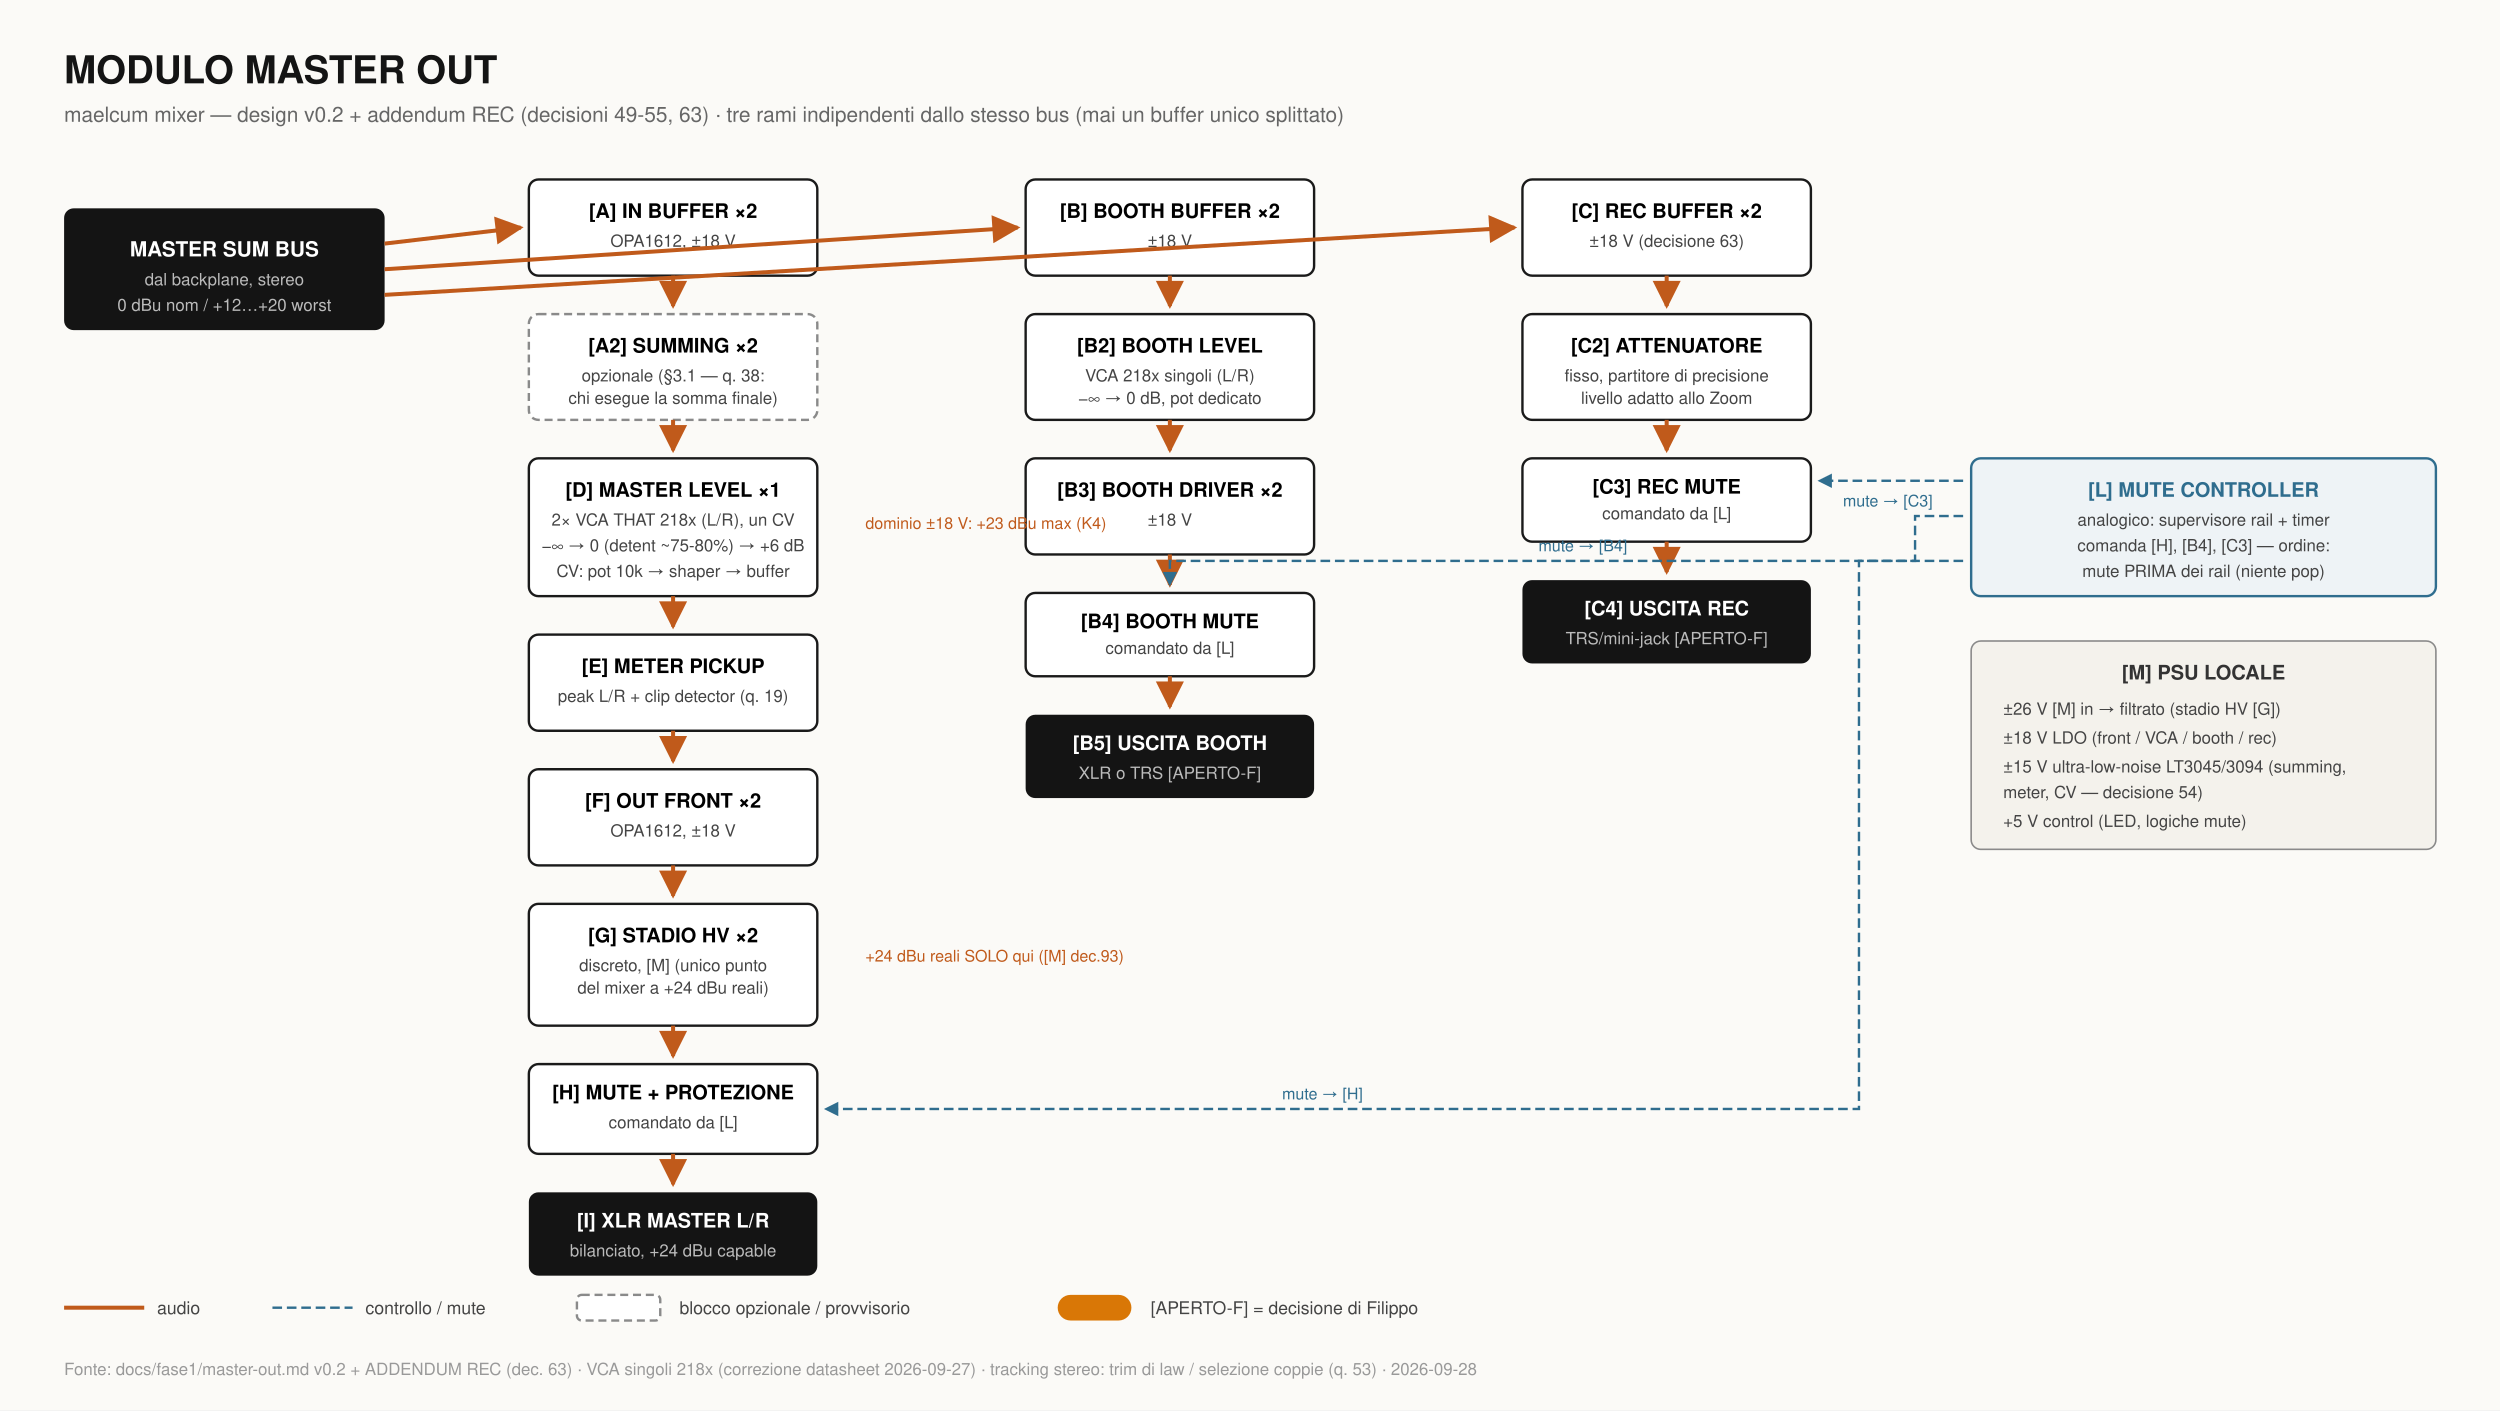
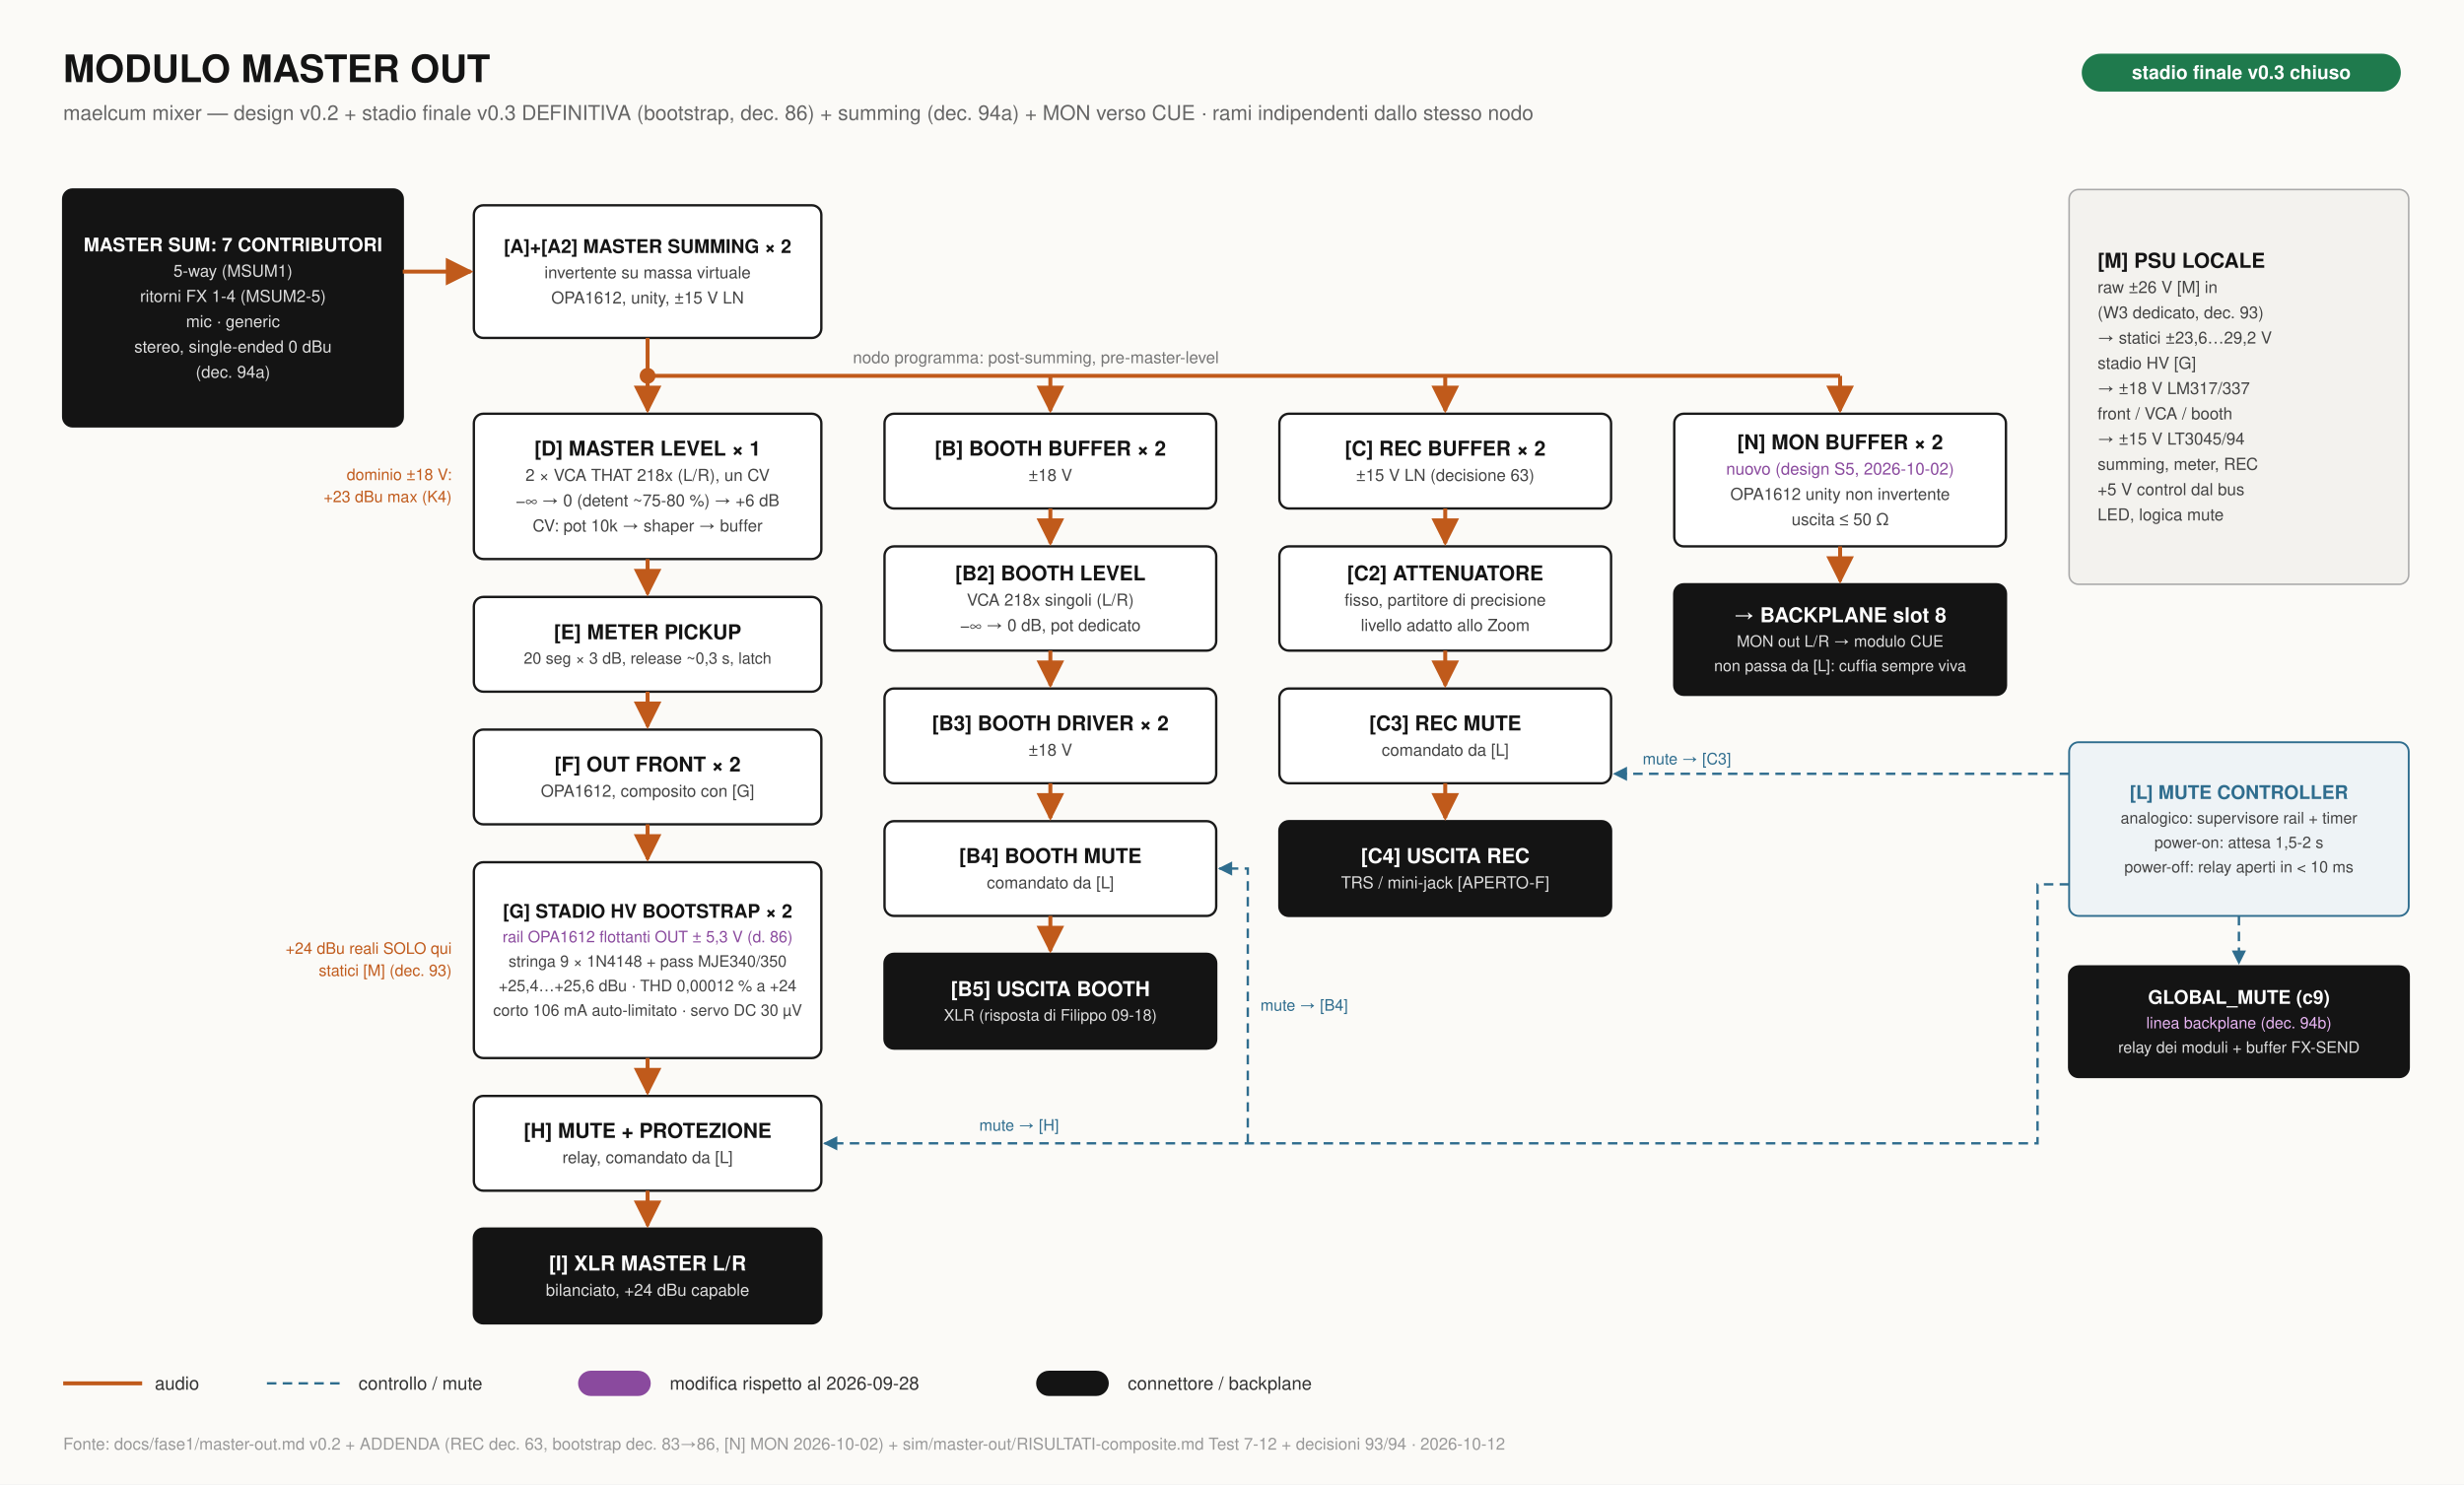
- <svg xmlns="http://www.w3.org/2000/svg" viewBox="0 0 1560 880" font-family="Helvetica Neue, Helvetica, Arial, sans-serif">
+ <svg xmlns="http://www.w3.org/2000/svg" viewBox="0 0 1560 940" font-family="Helvetica Neue, Helvetica, Arial, sans-serif">
  <defs>
    <marker id="ar" viewBox="0 0 10 10" refX="9" refY="5" markerWidth="7" markerHeight="7" orient="auto-start-reverse">
      <path d="M0,0 L10,5 L0,10 z" fill="#C05A1B" />
    </marker>
+     <marker id="arb" viewBox="0 0 10 10" refX="9" refY="5" markerWidth="7" markerHeight="7" orient="auto-start-reverse">
+       <path d="M0,0 L10,5 L0,10 z" fill="#8A4A9E" />
+     </marker>
    <marker id="arw" viewBox="0 0 10 10" refX="9" refY="5" markerWidth="6" markerHeight="6" orient="auto-start-reverse">
      <path d="M0,0 L10,5 L0,10 z" fill="#2F6D8E" />
    </marker>
-     <marker id="arg" viewBox="0 0 10 10" refX="9" refY="5" markerWidth="6" markerHeight="6" orient="auto-start-reverse">
-       <path d="M0,0 L10,5 L0,10 z" fill="#8A8A8A" />
-     </marker>
  </defs>
-   <rect width="1560" height="880" fill="#FBFAF7" />
+   <rect width="1560" height="940" fill="#FBFAF7" />
  <text x="40" y="52" font-size="24" font-weight="700" fill="#141414">MODULO MASTER OUT</text>
-   <text x="40" y="76" font-size="13" fill="#666">maelcum mixer — design v0.2 + addendum REC (decisioni 49-55, 63) · tre rami indipendenti dallo stesso bus (mai un buffer unico splittato)</text>
-   <rect x="40" y="130" width="200" height="76" rx="6" fill="#141414" />
-   <text x="140" y="160" font-size="13" font-weight="700" fill="#fff" text-anchor="middle">MASTER SUM BUS</text>
-   <text x="140" y="178" font-size="10.5" fill="#bbb" text-anchor="middle">dal backplane, stereo</text>
-   <text x="140" y="194" font-size="10.5" fill="#bbb" text-anchor="middle">0 dBu nom / +12…+20 worst</text>
-   <rect x="330" y="112" width="180" height="60" rx="6" fill="#fff" stroke="#1A1A1A" stroke-width="1.5" />
-   <text x="420" y="136" font-size="12.5" font-weight="700" text-anchor="middle">[A] IN BUFFER ×2</text>
-   <text x="420" y="154" font-size="10.5" fill="#444" text-anchor="middle">OPA1612, ±18 V</text>
-   <rect x="330" y="196" width="180" height="66" rx="6" fill="#fff" stroke="#8A8A8A" stroke-width="1.5" stroke-dasharray="5 3" />
-   <text x="420" y="220" font-size="12.5" font-weight="700" text-anchor="middle">[A2] SUMMING ×2</text>
-   <text x="420" y="238" font-size="10.5" fill="#444" text-anchor="middle">opzionale (§3.1 — q. 38:</text>
-   <text x="420" y="252" font-size="10.5" fill="#444" text-anchor="middle">chi esegue la somma finale)</text>
-   <rect x="330" y="286" width="180" height="86" rx="6" fill="#fff" stroke="#1A1A1A" stroke-width="1.5" />
-   <text x="420" y="310" font-size="12.5" font-weight="700" text-anchor="middle">[D] MASTER LEVEL ×1</text>
-   <text x="420" y="328" font-size="10.5" fill="#444" text-anchor="middle">2× VCA THAT 218x (L/R), un CV</text>
-   <text x="420" y="344" font-size="10.5" fill="#444" text-anchor="middle">−∞ → 0 (detent ~75-80%) → +6 dB</text>
-   <text x="420" y="360" font-size="10.5" fill="#444" text-anchor="middle">CV: pot 10k → shaper → buffer</text>
-   <rect x="330" y="396" width="180" height="60" rx="6" fill="#fff" stroke="#1A1A1A" stroke-width="1.5" />
-   <text x="420" y="420" font-size="12.5" font-weight="700" text-anchor="middle">[E] METER PICKUP</text>
-   <text x="420" y="438" font-size="10.5" fill="#444" text-anchor="middle">peak L/R + clip detector (q. 19)</text>
-   <rect x="330" y="480" width="180" height="60" rx="6" fill="#fff" stroke="#1A1A1A" stroke-width="1.5" />
-   <text x="420" y="504" font-size="12.5" font-weight="700" text-anchor="middle">[F] OUT FRONT ×2</text>
-   <text x="420" y="522" font-size="10.5" fill="#444" text-anchor="middle">OPA1612, ±18 V</text>
-   <rect x="330" y="564" width="180" height="76" rx="6" fill="#fff" stroke="#1A1A1A" stroke-width="1.5" />
-   <text x="420" y="588" font-size="12.5" font-weight="700" text-anchor="middle">[G] STADIO HV ×2</text>
-   <text x="420" y="606" font-size="10.5" fill="#444" text-anchor="middle">discreto, [M] (unico punto</text>
-   <text x="420" y="620" font-size="10.5" fill="#444" text-anchor="middle">del mixer a +24 dBu reali)</text>
-   <rect x="330" y="664" width="180" height="56" rx="6" fill="#fff" stroke="#1A1A1A" stroke-width="1.5" />
-   <text x="420" y="686" font-size="12.5" font-weight="700" text-anchor="middle">[H] MUTE + PROTEZIONE</text>
-   <text x="420" y="704" font-size="10.5" fill="#444" text-anchor="middle">comandato da [L]</text>
-   <rect x="330" y="744" width="180" height="52" rx="6" fill="#141414" />
-   <text x="420" y="766" font-size="12.5" font-weight="700" fill="#fff" text-anchor="middle">[I] XLR MASTER L/R</text>
-   <text x="420" y="784" font-size="10.5" fill="#bbb" text-anchor="middle">bilanciato, +24 dBu capable</text>
-   <rect x="640" y="112" width="180" height="60" rx="6" fill="#fff" stroke="#1A1A1A" stroke-width="1.5" />
-   <text x="730" y="136" font-size="12.5" font-weight="700" text-anchor="middle">[B] BOOTH BUFFER ×2</text>
-   <text x="730" y="154" font-size="10.5" fill="#444" text-anchor="middle">±18 V</text>
-   <rect x="640" y="196" width="180" height="66" rx="6" fill="#fff" stroke="#1A1A1A" stroke-width="1.5" />
-   <text x="730" y="220" font-size="12.5" font-weight="700" text-anchor="middle">[B2] BOOTH LEVEL</text>
-   <text x="730" y="238" font-size="10.5" fill="#444" text-anchor="middle">VCA 218x singoli (L/R)</text>
-   <text x="730" y="252" font-size="10.5" fill="#444" text-anchor="middle">−∞ → 0 dB, pot dedicato</text>
-   <rect x="640" y="286" width="180" height="60" rx="6" fill="#fff" stroke="#1A1A1A" stroke-width="1.5" />
-   <text x="730" y="310" font-size="12.5" font-weight="700" text-anchor="middle">[B3] BOOTH DRIVER ×2</text>
-   <text x="730" y="328" font-size="10.5" fill="#444" text-anchor="middle">±18 V</text>
-   <rect x="640" y="370" width="180" height="52" rx="6" fill="#fff" stroke="#1A1A1A" stroke-width="1.5" />
-   <text x="730" y="392" font-size="12.5" font-weight="700" text-anchor="middle">[B4] BOOTH MUTE</text>
-   <text x="730" y="408" font-size="10.5" fill="#444" text-anchor="middle">comandato da [L]</text>
-   <rect x="640" y="446" width="180" height="52" rx="6" fill="#141414" />
-   <text x="730" y="468" font-size="12.5" font-weight="700" fill="#fff" text-anchor="middle">[B5] USCITA BOOTH</text>
-   <text x="730" y="486" font-size="10.5" fill="#bbb" text-anchor="middle">XLR o TRS [APERTO-F]</text>
-   <rect x="950" y="112" width="180" height="60" rx="6" fill="#fff" stroke="#1A1A1A" stroke-width="1.5" />
-   <text x="1040" y="136" font-size="12.5" font-weight="700" text-anchor="middle">[C] REC BUFFER ×2</text>
-   <text x="1040" y="154" font-size="10.5" fill="#444" text-anchor="middle">±18 V (decisione 63)</text>
-   <rect x="950" y="196" width="180" height="66" rx="6" fill="#fff" stroke="#1A1A1A" stroke-width="1.5" />
-   <text x="1040" y="220" font-size="12.5" font-weight="700" text-anchor="middle">[C2] ATTENUATORE</text>
-   <text x="1040" y="238" font-size="10.5" fill="#444" text-anchor="middle">fisso, partitore di precisione</text>
-   <text x="1040" y="252" font-size="10.5" fill="#444" text-anchor="middle">livello adatto allo Zoom</text>
-   <rect x="950" y="286" width="180" height="52" rx="6" fill="#fff" stroke="#1A1A1A" stroke-width="1.5" />
-   <text x="1040" y="308" font-size="12.5" font-weight="700" text-anchor="middle">[C3] REC MUTE</text>
-   <text x="1040" y="324" font-size="10.5" fill="#444" text-anchor="middle">comandato da [L]</text>
-   <rect x="950" y="362" width="180" height="52" rx="6" fill="#141414" />
-   <text x="1040" y="384" font-size="12.5" font-weight="700" fill="#fff" text-anchor="middle">[C4] USCITA REC</text>
-   <text x="1040" y="402" font-size="10.5" fill="#bbb" text-anchor="middle">TRS/mini-jack [APERTO-F]</text>
-   <rect x="1230" y="286" width="290" height="86" rx="6" fill="#EEF3F6" stroke="#2F6D8E" stroke-width="1.5" />
-   <text x="1375" y="310" font-size="12.5" font-weight="700" fill="#2F6D8E" text-anchor="middle">[L] MUTE CONTROLLER</text>
-   <text x="1375" y="328" font-size="10.5" fill="#444" text-anchor="middle">analogico: supervisore rail + timer</text>
-   <text x="1375" y="344" font-size="10.5" fill="#444" text-anchor="middle">comanda [H], [B4], [C3] — ordine:</text>
-   <text x="1375" y="360" font-size="10.5" fill="#444" text-anchor="middle">mute PRIMA dei rail (niente pop)</text>
-   <rect x="1230" y="400" width="290" height="130" rx="6" fill="#F4F2EC" stroke="#8A8A8A" stroke-width="1" />
-   <text x="1375" y="424" font-size="12.5" font-weight="700" fill="#333" text-anchor="middle">[M] PSU LOCALE</text>
-   <text x="1250" y="446" font-size="10.5" fill="#444">±26 V [M] in → filtrato (stadio HV [G])</text>
-   <text x="1250" y="464" font-size="10.5" fill="#444">±18 V LDO (front / VCA / booth / rec)</text>
-   <text x="1250" y="482" font-size="10.5" fill="#444">±15 V ultra-low-noise LT3045/3094 (summing,</text>
-   <text x="1250" y="498" font-size="10.5" fill="#444">meter, CV — decisione 54)</text>
-   <text x="1250" y="516" font-size="10.5" fill="#444">+5 V control (LED, logiche mute)</text>
-   <g stroke="#C05A1B" stroke-width="2.5" fill="none">
-     <path d="M 240 152 L 325 142" marker-end="url(#ar)" />
-     <path d="M 240 168 L 635 142" marker-end="url(#ar)" />
-     <path d="M 240 184 L 945 142" marker-end="url(#ar)" />
-     <path d="M 420 172 L 420 191" marker-end="url(#ar)" />
-     <path d="M 420 262 L 420 281" marker-end="url(#ar)" />
-     <path d="M 420 372 L 420 391" marker-end="url(#ar)" />
-     <path d="M 420 456 L 420 475" marker-end="url(#ar)" />
-     <path d="M 420 540 L 420 559" marker-end="url(#ar)" />
-     <path d="M 420 640 L 420 659" marker-end="url(#ar)" />
-     <path d="M 420 720 L 420 739" marker-end="url(#ar)" />
-     <path d="M 730 172 L 730 191" marker-end="url(#ar)" />
-     <path d="M 730 262 L 730 281" marker-end="url(#ar)" />
-     <path d="M 730 346 L 730 365" marker-end="url(#ar)" />
-     <path d="M 730 422 L 730 441" marker-end="url(#ar)" />
-     <path d="M 1040 172 L 1040 191" marker-end="url(#ar)" />
-     <path d="M 1040 262 L 1040 281" marker-end="url(#ar)" />
-     <path d="M 1040 338 L 1040 357" marker-end="url(#ar)" />
-   </g>
-   <g stroke="#2F6D8E" stroke-width="1.5" stroke-dasharray="6 3" fill="none">
-     <path d="M 1225 300 L 1135 300" marker-end="url(#arw)" />
-     <path d="M 1225 322 L 1195 322 L 1195 350 L 730 350 L 730 365" marker-end="url(#arw)" />
-     <path d="M 1225 350 L 1160 350 L 1160 692 L 515 692" marker-end="url(#arw)" />
-   </g>
-   <text x="1150" y="316" font-size="10" fill="#2F6D8E">mute → [C3]</text>
-   <text x="960" y="344" font-size="10" fill="#2F6D8E">mute → [B4]</text>
-   <text x="800" y="686" font-size="10" fill="#2F6D8E">mute → [H]</text>
-   <text x="540" y="330" font-size="10" fill="#C05A1B">dominio ±18 V: +23 dBu max (K4)</text>
-   <text x="540" y="600" font-size="10" fill="#C05A1B">+24 dBu reali SOLO qui ([M] dec.93)</text>
-   <g font-size="11" fill="#444">
-     <line x1="40" y1="816" x2="90" y2="816" stroke="#C05A1B" stroke-width="2.5" />
-     <text x="98" y="820">audio</text>
-     <line x1="170" y1="816" x2="220" y2="816" stroke="#2F6D8E" stroke-width="1.5" stroke-dasharray="6 3" />
-     <text x="228" y="820">controllo / mute</text>
-     <rect x="360" y="808" width="52" height="16" rx="3" fill="#fff" stroke="#8A8A8A" stroke-width="1.5" stroke-dasharray="5 3" />
-     <text x="424" y="820">blocco opzionale / provvisorio</text>
-     <rect x="660" y="808" width="46" height="16" rx="8" fill="#D97706" />
-     <text x="718" y="820">[APERTO-F] = decisione di Filippo</text>
-   </g>
-   <text x="40" y="858" font-size="10.5" fill="#999">Fonte: docs/fase1/master-out.md v0.2 + ADDENDUM REC (dec. 63) · VCA singoli 218x (correzione datasheet 2026-09-27) · tracking stereo: trim di law / selezione coppie (q. 53) · 2026-09-28</text>
+   <text x="40" y="76" font-size="13" fill="#666">maelcum mixer — design v0.2 + stadio finale v0.3 DEFINITIVA (bootstrap, dec. 86) + summing (dec. 94a) + MON verso CUE · rami indipendenti dallo stesso nodo</text>
+   <rect x="1318" y="34" width="202" height="24" rx="12" fill="#1F7A4D" />
+   <text x="1419" y="50" font-size="12" font-weight="600" fill="#fff" text-anchor="middle">stadio finale v0.3 chiuso</text>
+   <rect x="40" y="120" width="215" height="150" rx="6" fill="#141414" stroke="#141414" stroke-width="1.5" />
+   <text x="147.5" y="159.2" font-size="12" font-weight="700" fill="#fff" text-anchor="middle">MASTER SUM: 7 CONTRIBUTORI</text>
+   <text x="147.5" y="175.2" font-size="10.5" fill="#ddd" text-anchor="middle">5-way (MSUM1)</text>
+   <text x="147.5" y="191.2" font-size="10.5" fill="#ddd" text-anchor="middle">ritorni FX 1-4 (MSUM2-5)</text>
+   <text x="147.5" y="207.2" font-size="10.5" fill="#ddd" text-anchor="middle">mic · generic</text>
+   <text x="147.5" y="223.2" font-size="10.5" fill="#ddd" text-anchor="middle">stereo, single-ended 0 dBu</text>
+   <text x="147.5" y="239.2" font-size="10.5" fill="#ddd" text-anchor="middle">(dec. 94a)</text>
+   <rect x="300" y="130" width="220" height="84" rx="6" fill="#fff" stroke="#1A1A1A" stroke-width="1.5" />
+   <text x="410" y="160.2" font-size="12" font-weight="700" fill="#141414" text-anchor="middle">[A]+[A2] MASTER SUMMING × 2</text>
+   <text x="410" y="176.2" font-size="10.5" fill="#444" text-anchor="middle">invertente su massa virtuale</text>
+   <text x="410" y="192.2" font-size="10.5" fill="#444" text-anchor="middle">OPA1612, unity, ±15 V LN</text>
+   <path d="M 255 172 L 298 172" stroke="#C05A1B" stroke-width="2.5" fill="none" marker-end="url(#ar)" />
+   <path d="M 410 214 L 410 238 L 1165 238" stroke="#C05A1B" stroke-width="2.5" fill="none" />
+   <circle cx="410" cy="238" r="5" fill="#C05A1B" />
+   <text x="540" y="230" font-size="10.5" fill="#777">nodo programma: post-summing, pre-master-level</text>
+   <rect x="300" y="262" width="220" height="92" rx="6" fill="#fff" stroke="#1A1A1A" stroke-width="1.5" />
+   <text x="410" y="288.55" font-size="13" font-weight="700" fill="#141414" text-anchor="middle">[D] MASTER LEVEL × 1</text>
+   <text x="410" y="304.55" font-size="10.5" fill="#444" text-anchor="middle">2 × VCA THAT 218x (L/R), un CV</text>
+   <text x="410" y="320.55" font-size="10.5" fill="#444" text-anchor="middle">−∞ → 0 (detent ~75-80 %) → +6 dB</text>
+   <text x="410" y="336.55" font-size="10.5" fill="#444" text-anchor="middle">CV: pot 10k → shaper → buffer</text>
+   <rect x="300" y="378" width="220" height="60" rx="6" fill="#fff" stroke="#1A1A1A" stroke-width="1.5" />
+   <text x="410" y="404.8" font-size="13" font-weight="700" fill="#141414" text-anchor="middle">[E] METER PICKUP</text>
+   <text x="410" y="420.3" font-size="10" fill="#444" text-anchor="middle">20 seg × 3 dB, release ~0,3 s, latch</text>
+   <rect x="300" y="462" width="220" height="60" rx="6" fill="#fff" stroke="#1A1A1A" stroke-width="1.5" />
+   <text x="410" y="488.55" font-size="13" font-weight="700" fill="#141414" text-anchor="middle">[F] OUT FRONT × 2</text>
+   <text x="410" y="504.55" font-size="10.5" fill="#444" text-anchor="middle">OPA1612, composito con [G]</text>
+   <rect x="300" y="546" width="220" height="124" rx="6" fill="#fff" stroke="#1A1A1A" stroke-width="1.5" />
+   <text x="410" y="581.2" font-size="12" font-weight="700" fill="#141414" text-anchor="middle">[G] STADIO HV BOOTSTRAP × 2</text>
+   <text x="410" y="596.7" font-size="10" fill="#8A4A9E" text-anchor="middle">rail OPA1612 flottanti OUT ± 5,3 V (d. 86)</text>
+   <text x="410" y="612.2" font-size="10" fill="#444" text-anchor="middle">stringa 9 × 1N4148 + pass MJE340/350</text>
+   <text x="410" y="627.7" font-size="10" fill="#444" text-anchor="middle">+25,4…+25,6 dBu · THD 0,00012 % a +24</text>
+   <text x="410" y="643.2" font-size="10" fill="#444" text-anchor="middle">corto 106 mA auto-limitato · servo DC 30 µV</text>
+   <rect x="300" y="694" width="220" height="60" rx="6" fill="#fff" stroke="#1A1A1A" stroke-width="1.5" />
+   <text x="410" y="720.55" font-size="13" font-weight="700" fill="#141414" text-anchor="middle">[H] MUTE + PROTEZIONE</text>
+   <text x="410" y="736.55" font-size="10.5" fill="#444" text-anchor="middle">relay, comandato da [L]</text>
+   <rect x="300" y="778" width="220" height="60" rx="6" fill="#141414" stroke="#141414" stroke-width="1.5" />
+   <text x="410" y="804.55" font-size="13" font-weight="700" fill="#fff" text-anchor="middle">[I] XLR MASTER L/R</text>
+   <text x="410" y="820.55" font-size="10.5" fill="#ddd" text-anchor="middle">bilanciato, +24 dBu capable</text>
+   <path d="M 410 238 L 410 260" stroke="#C05A1B" stroke-width="2.5" fill="none" marker-end="url(#ar)" />
+   <path d="M 410 354 L 410 376" stroke="#C05A1B" stroke-width="2.5" fill="none" marker-end="url(#ar)" />
+   <path d="M 410 438 L 410 460" stroke="#C05A1B" stroke-width="2.5" fill="none" marker-end="url(#ar)" />
+   <path d="M 410 522 L 410 544" stroke="#C05A1B" stroke-width="2.5" fill="none" marker-end="url(#ar)" />
+   <path d="M 410 670 L 410 692" stroke="#C05A1B" stroke-width="2.5" fill="none" marker-end="url(#ar)" />
+   <path d="M 410 754 L 410 776" stroke="#C05A1B" stroke-width="2.5" fill="none" marker-end="url(#ar)" />
+   <text x="286" y="304" font-size="10" fill="#C05A1B" text-anchor="end">dominio ±18 V:</text>
+   <text x="286" y="318" font-size="10" fill="#C05A1B" text-anchor="end">+23 dBu max (K4)</text>
+   <text x="286" y="604" font-size="10" fill="#C05A1B" text-anchor="end">+24 dBu reali SOLO qui</text>
+   <text x="286" y="618" font-size="10" fill="#C05A1B" text-anchor="end">statici [M] (dec. 93)</text>
+   <rect x="560" y="262" width="210" height="60" rx="6" fill="#fff" stroke="#1A1A1A" stroke-width="1.5" />
+   <text x="665" y="288.55" font-size="13" font-weight="700" fill="#141414" text-anchor="middle">[B] BOOTH BUFFER × 2</text>
+   <text x="665" y="304.55" font-size="10.5" fill="#444" text-anchor="middle">±18 V</text>
+   <rect x="560" y="346" width="210" height="66" rx="6" fill="#fff" stroke="#1A1A1A" stroke-width="1.5" />
+   <text x="665" y="367.55" font-size="13" font-weight="700" fill="#141414" text-anchor="middle">[B2] BOOTH LEVEL</text>
+   <text x="665" y="383.55" font-size="10.5" fill="#444" text-anchor="middle">VCA 218x singoli (L/R)</text>
+   <text x="665" y="399.55" font-size="10.5" fill="#444" text-anchor="middle">−∞ → 0 dB, pot dedicato</text>
+   <rect x="560" y="436" width="210" height="60" rx="6" fill="#fff" stroke="#1A1A1A" stroke-width="1.5" />
+   <text x="665" y="462.55" font-size="13" font-weight="700" fill="#141414" text-anchor="middle">[B3] BOOTH DRIVER × 2</text>
+   <text x="665" y="478.55" font-size="10.5" fill="#444" text-anchor="middle">±18 V</text>
+   <rect x="560" y="520" width="210" height="60" rx="6" fill="#fff" stroke="#1A1A1A" stroke-width="1.5" />
+   <text x="665" y="546.55" font-size="13" font-weight="700" fill="#141414" text-anchor="middle">[B4] BOOTH MUTE</text>
+   <text x="665" y="562.55" font-size="10.5" fill="#444" text-anchor="middle">comandato da [L]</text>
+   <rect x="560" y="604" width="210" height="60" rx="6" fill="#141414" stroke="#141414" stroke-width="1.5" />
+   <text x="665" y="630.8" font-size="13" font-weight="700" fill="#fff" text-anchor="middle">[B5] USCITA BOOTH</text>
+   <text x="665" y="646.3" font-size="10" fill="#ddd" text-anchor="middle">XLR (risposta di Filippo 09-18)</text>
+   <path d="M 665 238 L 665 260" stroke="#C05A1B" stroke-width="2.5" fill="none" marker-end="url(#ar)" />
+   <path d="M 665 322 L 665 344" stroke="#C05A1B" stroke-width="2.5" fill="none" marker-end="url(#ar)" />
+   <path d="M 665 412 L 665 434" stroke="#C05A1B" stroke-width="2.5" fill="none" marker-end="url(#ar)" />
+   <path d="M 665 496 L 665 518" stroke="#C05A1B" stroke-width="2.5" fill="none" marker-end="url(#ar)" />
+   <path d="M 665 580 L 665 602" stroke="#C05A1B" stroke-width="2.5" fill="none" marker-end="url(#ar)" />
+   <rect x="810" y="262" width="210" height="60" rx="6" fill="#fff" stroke="#1A1A1A" stroke-width="1.5" />
+   <text x="915" y="288.55" font-size="13" font-weight="700" fill="#141414" text-anchor="middle">[C] REC BUFFER × 2</text>
+   <text x="915" y="304.55" font-size="10.5" fill="#444" text-anchor="middle">±15 V LN (decisione 63)</text>
+   <rect x="810" y="346" width="210" height="66" rx="6" fill="#fff" stroke="#1A1A1A" stroke-width="1.5" />
+   <text x="915" y="367.55" font-size="13" font-weight="700" fill="#141414" text-anchor="middle">[C2] ATTENUATORE</text>
+   <text x="915" y="383.55" font-size="10.5" fill="#444" text-anchor="middle">fisso, partitore di precisione</text>
+   <text x="915" y="399.55" font-size="10.5" fill="#444" text-anchor="middle">livello adatto allo Zoom</text>
+   <rect x="810" y="436" width="210" height="60" rx="6" fill="#fff" stroke="#1A1A1A" stroke-width="1.5" />
+   <text x="915" y="462.55" font-size="13" font-weight="700" fill="#141414" text-anchor="middle">[C3] REC MUTE</text>
+   <text x="915" y="478.55" font-size="10.5" fill="#444" text-anchor="middle">comandato da [L]</text>
+   <rect x="810" y="520" width="210" height="60" rx="6" fill="#141414" stroke="#141414" stroke-width="1.5" />
+   <text x="915" y="546.55" font-size="13" font-weight="700" fill="#fff" text-anchor="middle">[C4] USCITA REC</text>
+   <text x="915" y="562.55" font-size="10.5" fill="#ddd" text-anchor="middle">TRS / mini-jack [APERTO-F]</text>
+   <path d="M 915 238 L 915 260" stroke="#C05A1B" stroke-width="2.5" fill="none" marker-end="url(#ar)" />
+   <path d="M 915 322 L 915 344" stroke="#C05A1B" stroke-width="2.5" fill="none" marker-end="url(#ar)" />
+   <path d="M 915 412 L 915 434" stroke="#C05A1B" stroke-width="2.5" fill="none" marker-end="url(#ar)" />
+   <path d="M 915 496 L 915 518" stroke="#C05A1B" stroke-width="2.5" fill="none" marker-end="url(#ar)" />
+   <rect x="1060" y="262" width="210" height="84" rx="6" fill="#fff" stroke="#1A1A1A" stroke-width="1.5" />
+   <text x="1165" y="284.55" font-size="13" font-weight="700" fill="#141414" text-anchor="middle">[N] MON BUFFER × 2</text>
+   <text x="1165" y="300.55" font-size="10.5" fill="#8A4A9E" text-anchor="middle">nuovo (design S5, 2026-10-02)</text>
+   <text x="1165" y="316.55" font-size="10.5" fill="#444" text-anchor="middle">OPA1612 unity non invertente</text>
+   <text x="1165" y="332.55" font-size="10.5" fill="#444" text-anchor="middle">uscita ≤ 50 Ω</text>
+   <rect x="1060" y="370" width="210" height="70" rx="6" fill="#141414" stroke="#141414" stroke-width="1.5" />
+   <text x="1165" y="394.05" font-size="13" font-weight="700" fill="#fff" text-anchor="middle">→ BACKPLANE slot 8</text>
+   <text x="1165" y="409.55" font-size="10" fill="#ddd" text-anchor="middle">MON out L/R → modulo CUE</text>
+   <text x="1165" y="425.05" font-size="10" fill="#ddd" text-anchor="middle">non passa da [L]: cuffia sempre viva</text>
+   <path d="M 1165 238 L 1165 260" stroke="#C05A1B" stroke-width="2.5" fill="none" marker-end="url(#ar)" />
+   <path d="M 1165 346 L 1165 368" stroke="#C05A1B" stroke-width="2.5" fill="none" marker-end="url(#ar)" />
+   <rect x="1310" y="470" width="215" height="110" rx="6" fill="#EEF3F6" stroke="#2F6D8E" stroke-width="1.2" />
+   <text x="1417.5" y="505.95" font-size="12" font-weight="700" fill="#2F6D8E" text-anchor="middle">[L] MUTE CONTROLLER</text>
+   <text x="1417.5" y="521.45" font-size="10" fill="#444" text-anchor="middle">analogico: supervisore rail + timer</text>
+   <text x="1417.5" y="536.95" font-size="10" fill="#444" text-anchor="middle">power-on: attesa 1,5-2 s</text>
+   <text x="1417.5" y="552.45" font-size="10" fill="#444" text-anchor="middle">power-off: relay aperti in &lt; 10 ms</text>
+   <path d="M 1310 490 L 1022 490" stroke="#2F6D8E" stroke-width="1.5" fill="none" stroke-dasharray="6 4" marker-end="url(#arw)" />
+   <text x="1040" y="484" font-size="10" fill="#2F6D8E">mute → [C3]</text>
+   <path d="M 1310 560 L 1290 560 L 1290 724 L 522 724" stroke="#2F6D8E" stroke-width="1.5" fill="none" stroke-dasharray="6 4" marker-end="url(#arw)" />
+   <path d="M 790 724 L 790 550 L 772 550" stroke="#2F6D8E" stroke-width="1.5" fill="none" stroke-dasharray="6 4" marker-end="url(#arw)" />
+   <text x="620" y="716" font-size="10" fill="#2F6D8E">mute → [H]</text>
+   <text x="798" y="640" font-size="10" fill="#2F6D8E">mute → [B4]</text>
+   <rect x="1310" y="612" width="215" height="70" rx="6" fill="#141414" stroke="#141414" stroke-width="1.5" />
+   <text x="1417.5" y="635.7" font-size="12" font-weight="700" fill="#fff" text-anchor="middle">GLOBAL_MUTE (c9)</text>
+   <text x="1417.5" y="651.2" font-size="10" fill="#E7B4F2" text-anchor="middle">linea backplane (dec. 94b)</text>
+   <text x="1417.5" y="666.7" font-size="10" fill="#ddd" text-anchor="middle">relay dei moduli + buffer FX-SEND</text>
+   <path d="M 1417.5 580 L 1417.5 610" stroke="#2F6D8E" stroke-width="1.5" fill="none" stroke-dasharray="6 4" marker-end="url(#arw)" />
+   <rect x="1310" y="120" width="215" height="250" rx="6" fill="#F3F2EE" stroke="#AAA" stroke-width="1" />
+   <text x="1328" y="169.55" font-size="13" font-weight="700" fill="#141414">[M] PSU LOCALE</text>
+   <text x="1328" y="185.55" font-size="10.5" fill="#444">raw ±26 V [M] in</text>
+   <text x="1328" y="201.55" font-size="10.5" fill="#444">(W3 dedicato, dec. 93)</text>
+   <text x="1328" y="217.55" font-size="10.5" fill="#444">→ statici ±23,6…29,2 V</text>
+   <text x="1328" y="233.55" font-size="10.5" fill="#444">   stadio HV [G]</text>
+   <text x="1328" y="249.55" font-size="10.5" fill="#444">→ ±18 V LM317/337</text>
+   <text x="1328" y="265.55" font-size="10.5" fill="#444">   front / VCA / booth</text>
+   <text x="1328" y="281.55" font-size="10.5" fill="#444">→ ±15 V LT3045/94</text>
+   <text x="1328" y="297.55" font-size="10.5" fill="#444">   summing, meter, REC</text>
+   <text x="1328" y="313.55" font-size="10.5" fill="#444">+5 V control dal bus</text>
+   <text x="1328" y="329.55" font-size="10.5" fill="#444">   LED, logica mute</text>
+   <path d="M 40 876 L 90 876" stroke="#C05A1B" stroke-width="2.5" />
+   <text x="98" y="880" font-size="11.5" fill="#333">audio</text>
+   <path d="M 169 876 L 219 876" stroke="#2F6D8E" stroke-width="1.5" stroke-dasharray="6 4" />
+   <text x="227" y="880" font-size="11.5" fill="#333">controllo / mute</text>
+   <rect x="366" y="868" width="46" height="16" rx="8" fill="#8A4A9E" />
+   <text x="424" y="880" font-size="11.5" fill="#333">modifica rispetto al 2026-09-28</text>
+   <rect x="656" y="868" width="46" height="16" rx="8" fill="#141414" />
+   <text x="714" y="880" font-size="11.5" fill="#333">connettore / backplane</text>
+   <text x="40" y="918" font-size="10.5" fill="#999">Fonte: docs/fase1/master-out.md v0.2 + ADDENDA (REC dec. 63, bootstrap dec. 83→86, [N] MON 2026-10-02) + sim/master-out/RISULTATI-composite.md Test 7-12 + decisioni 93/94 · 2026-10-12</text>
</svg>
